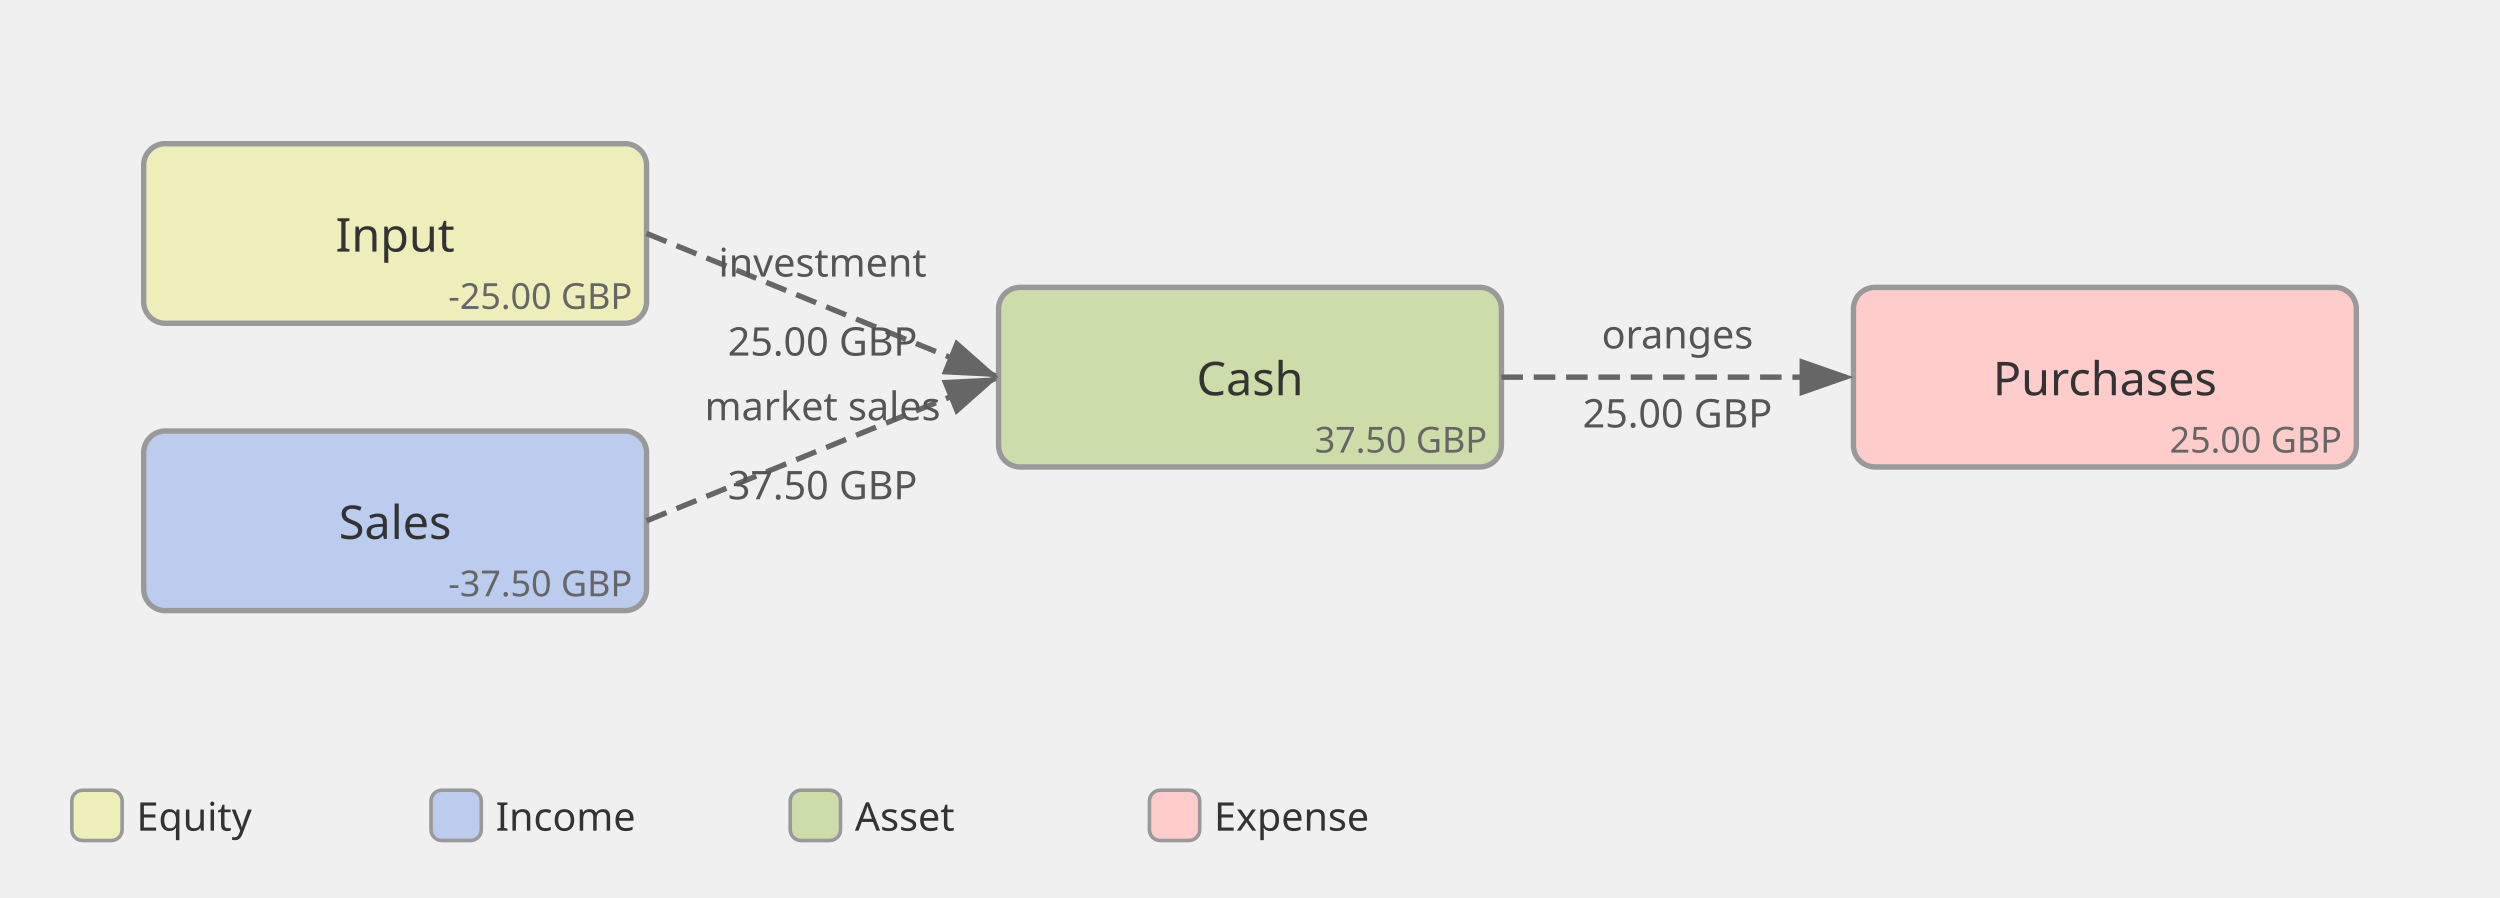
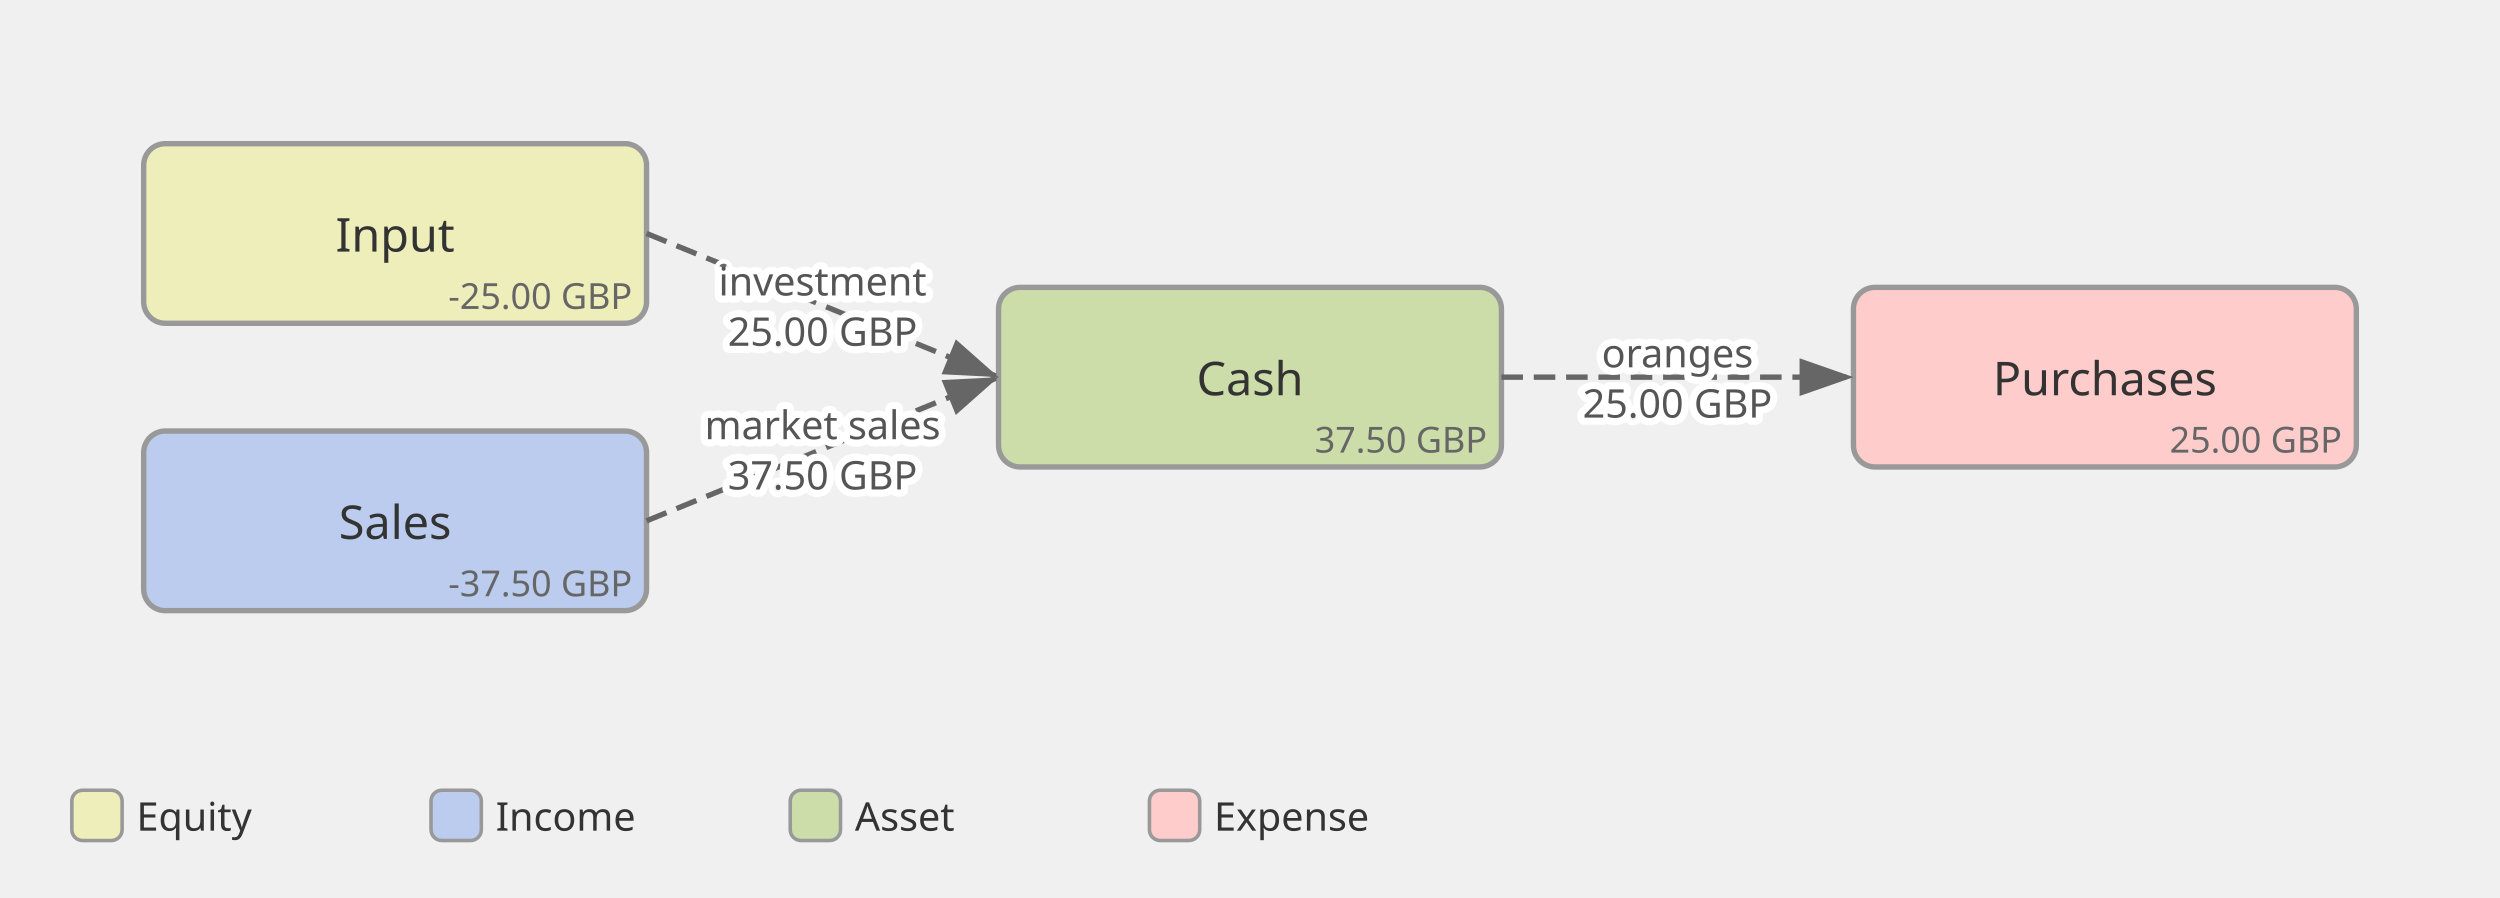
<svg xmlns="http://www.w3.org/2000/svg" viewBox="0 0 696 250" width="696" height="250">
  <defs>
    <marker id="arrowhead" markerWidth="10" markerHeight="7" refX="10" refY="3.5" orient="auto">
      <polygon points="0 0, 10 3.5, 0 7" fill="#666" />
    </marker>
  </defs>
  <style>
  .node rect { stroke: #999; stroke-width: 1.5; rx: 6; ry: 6; }
  .node text { font-family: sans-serif; font-size: 13px; fill: #333; text-anchor: middle; dominant-baseline: central; }
  .node .balance { font-size: 10px; fill: #666; text-anchor: end; dominant-baseline: auto; }
  .edge path { fill: none; stroke: #666; stroke-width: 1.5; marker-end: url(#arrowhead); }
  .edge text { font-family: sans-serif; font-size: 11px; fill: #555; text-anchor: middle; }
+   .edge text.on-path { dominant-baseline: central; paint-order: stroke; stroke: #fff; stroke-width: 4px; stroke-linejoin: round; }
  .legend text { font-family: sans-serif; font-size: 11px; fill: #333; dominant-baseline: central; }
  .legend rect { stroke: #999; stroke-width: 1; rx: 3; ry: 3; }
  @keyframes flow {
    from { stroke-dashoffset: 100; }
    to   { stroke-dashoffset: 0; }
  }
  .edge path { stroke-dasharray: 6 3; animation: flow 1.5s linear infinite; }
</style>
  <g class="node" transform="translate(40,40)">
    <rect width="140" height="50" fill="#EEB" />
    <text x="70" y="25">Input</text>
    <text class="balance" x="140" y="50" dx="-4" dy="-4">-25.00 GBP</text>
  </g>
  <g class="node" transform="translate(40,120)">
    <rect width="140" height="50" fill="#BCE" />
    <text x="70" y="25">Sales</text>
    <text class="balance" x="140" y="50" dx="-4" dy="-4">-37.50 GBP</text>
  </g>
  <g class="node" transform="translate(278,80)">
    <rect width="140" height="50" fill="#CDA" />
    <text x="70" y="25">Cash</text>
    <text class="balance" x="140" y="50" dx="-4" dy="-4">37.50 GBP</text>
  </g>
  <g class="node" transform="translate(516,80)">
    <rect width="140" height="50" fill="#FCC" />
    <text x="70" y="25">Purchases</text>
    <text class="balance" x="140" y="50" dx="-4" dy="-4">25.00 GBP</text>
  </g>
  <g class="edge">
    <path d="M180.0,65.0 L278.0,105.0" style="animation-delay: 0s" />
-     <text x="229" y="77">investment</text>
-     <text x="229" y="99">25.00 GBP</text>
+     <text class="on-path" x="229" y="78">investment</text>
+     <text class="on-path" x="229" y="92">25.00 GBP</text>
  </g>
  <g class="edge">
    <path d="M418.0,105.0 L516.0,105.0" style="animation-delay: 0.3s" />
-     <text x="467" y="97">oranges</text>
-     <text x="467" y="119">25.00 GBP</text>
+     <text class="on-path" x="467" y="98">oranges</text>
+     <text class="on-path" x="467" y="112">25.00 GBP</text>
  </g>
  <g class="edge">
    <path d="M180.0,145.0 L278.0,105.0" style="animation-delay: 0.6s" />
-     <text x="229" y="117">market sales</text>
-     <text x="229" y="139">37.50 GBP</text>
+     <text class="on-path" x="229" y="118">market sales</text>
+     <text class="on-path" x="229" y="132">37.50 GBP</text>
  </g>
  <g class="legend" transform="translate(20,250)" dy="-30">
    <rect x="0" y="-30" width="14" height="14" fill="#EEB" />
    <text x="18" y="-23">Equity</text>
    <rect x="100" y="-30" width="14" height="14" fill="#BCE" />
    <text x="118" y="-23">Income</text>
    <rect x="200" y="-30" width="14" height="14" fill="#CDA" />
    <text x="218" y="-23">Asset</text>
    <rect x="300" y="-30" width="14" height="14" fill="#FCC" />
    <text x="318" y="-23">Expense</text>
  </g>
</svg>
